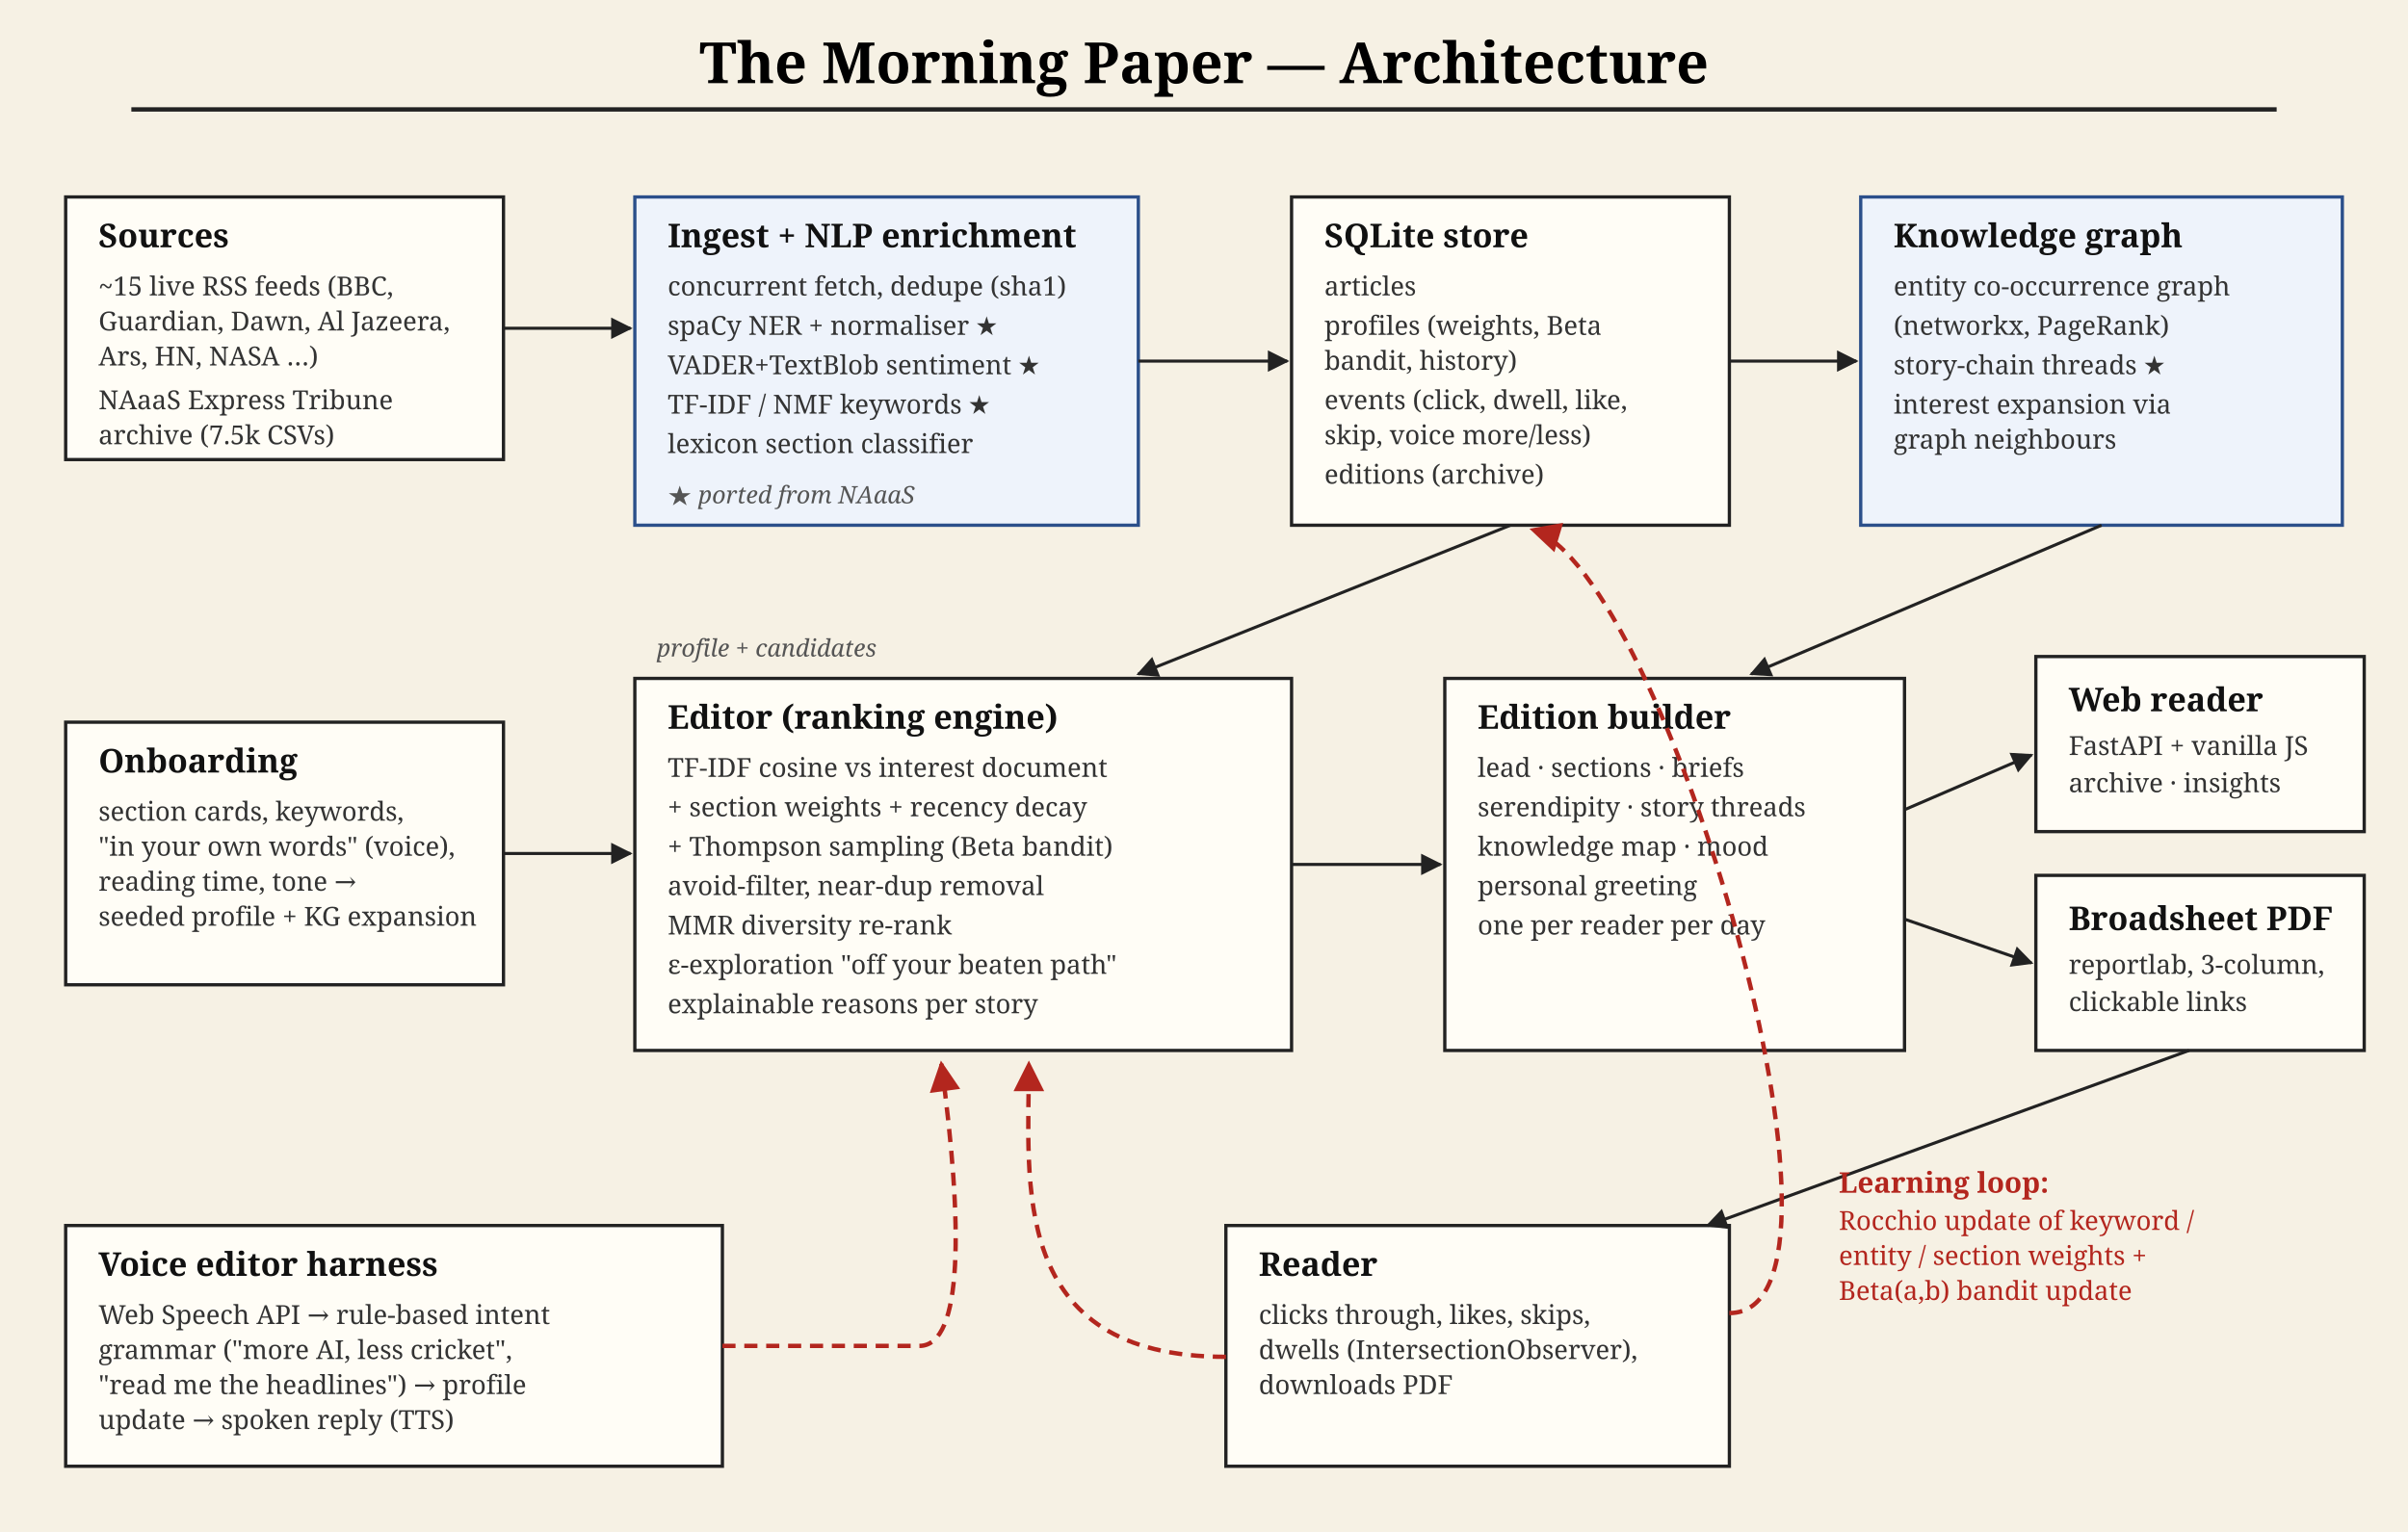
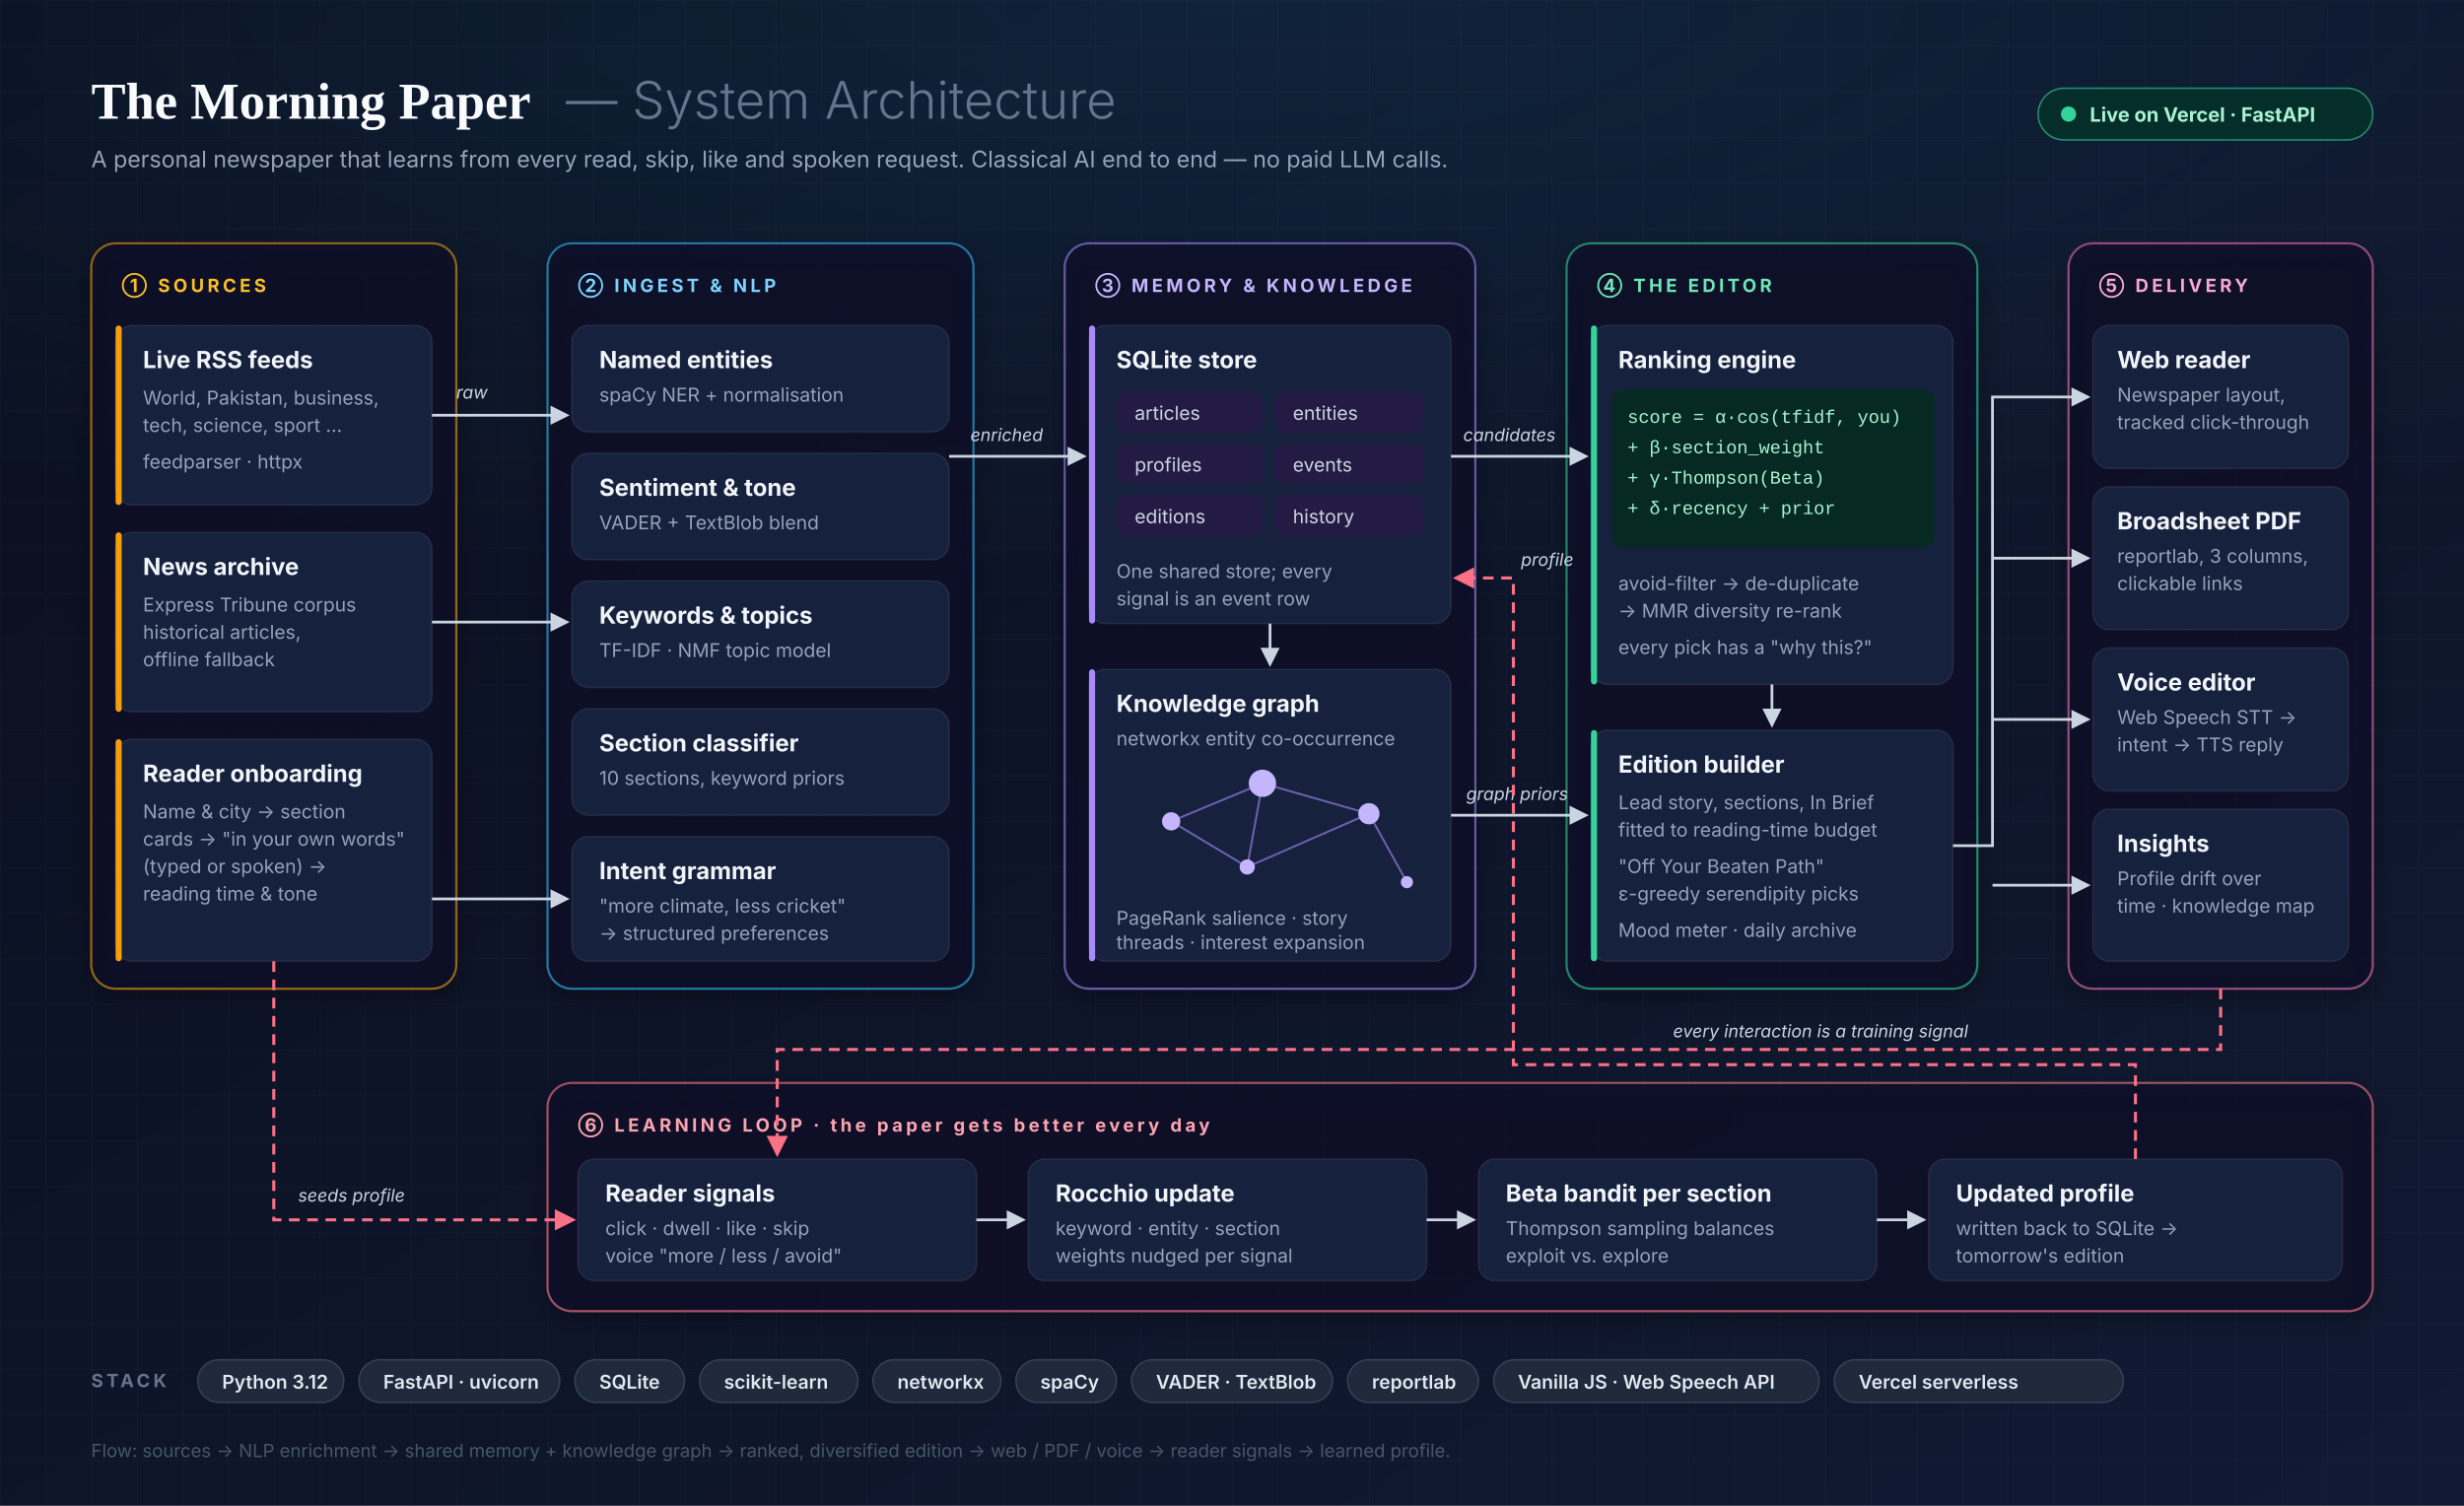
- <svg xmlns="http://www.w3.org/2000/svg" viewBox="0 0 1100 700" font-family="Georgia, serif">
+ <svg xmlns="http://www.w3.org/2000/svg" viewBox="0 0 1620 990" width="1620" height="990" font-family="Inter, 'Segoe UI', Helvetica, Arial, sans-serif">
  <defs>
-     <marker id="a" viewBox="0 0 10 10" refX="9" refY="5" markerWidth="7" markerHeight="7" orient="auto">
-       <path d="M0,0 L10,5 L0,10 z" fill="#222" />
+     <linearGradient id="bg" x1="0" y1="0" x2="1" y2="1">
+       <stop offset="0" stop-color="#0a0f1f" />
+       <stop offset="1" stop-color="#111a33" />
+     </linearGradient>
+     <radialGradient id="glow" cx="0.5" cy="0" r="0.8">
+       <stop offset="0" stop-color="#38bdf8" stop-opacity="0.10" />
+       <stop offset="1" stop-color="#38bdf8" stop-opacity="0" />
+     </radialGradient>
+     <pattern id="grid" width="30" height="30" patternUnits="userSpaceOnUse">
+       <path d="M30 0H0V30" fill="none" stroke="#ffffff" stroke-opacity="0.025" />
+     </pattern>
+     <filter id="sh" x="-10%" y="-10%" width="120%" height="130%">
+       <feDropShadow dx="0" dy="6" stdDeviation="8" flood-color="#000" flood-opacity="0.45" />
+     </filter>
+     <marker id="ar" viewBox="0 0 10 10" refX="8" refY="5" markerWidth="7" markerHeight="7" orient="auto-start-reverse">
+       <path d="M0,0 L10,5 L0,10 z" fill="#cbd5e1" />
    </marker>
-     <marker id="r" viewBox="0 0 10 10" refX="9" refY="5" markerWidth="7" markerHeight="7" orient="auto">
-       <path d="M0,0 L10,5 L0,10 z" fill="#b3261e" />
+     <marker id="arR" viewBox="0 0 10 10" refX="8" refY="5" markerWidth="7" markerHeight="7" orient="auto-start-reverse">
+       <path d="M0,0 L10,5 L0,10 z" fill="#fb7185" />
    </marker>
    <style>
-       .box{fill:#fffdf6;stroke:#222;stroke-width:1.5}
-       .naas{fill:#eef3fb;stroke:#2b4f8a;stroke-width:1.5}
-       .h{font-size:15px;font-weight:bold;fill:#111}
-       .t{font-size:12px;fill:#333}
-       .lab{font-size:11px;fill:#555;font-style:italic}
-       .e{stroke:#222;stroke-width:1.4;fill:none;marker-end:url(#a)}
-       .fb{stroke:#b3261e;stroke-width:2;fill:none;stroke-dasharray:6 4;marker-end:url(#r)}
+       .panel{fill:#0f172a;fill-opacity:.72;stroke-width:1.4}
+       .card{fill:#16213d;stroke:#ffffff;stroke-opacity:.08}
+       .lane{font-size:12px;font-weight:700;letter-spacing:2.2px}
+       .t{font-size:15.5px;font-weight:700;fill:#f1f5f9}
+       .b{font-size:12.5px;fill:#94a3b8}
+       .m{font-family:'JetBrains Mono',Consolas,'Courier New',monospace;font-size:12px;fill:#a7f3d0}
+       .flow{stroke:#cbd5e1;stroke-width:1.8;fill:none;marker-end:url(#ar)}
+       .loop{stroke:#fb7185;stroke-width:2;fill:none;stroke-dasharray:7 5;marker-end:url(#arR)}
+       .lbl{font-size:11.5px;fill:#cbd5e1;font-style:italic}
+       .pill{fill:#1e293b;stroke:#334155}
+       .pt{font-size:12.5px;fill:#e2e8f0;font-weight:600}
    </style>
  </defs>
-   <rect width="1100" height="700" fill="#f6f1e4" />
-   <text x="550" y="38" text-anchor="middle" font-size="26" font-weight="bold">The Morning Paper — Architecture</text>
-   <line x1="60" y1="50" x2="1040" y2="50" stroke="#222" stroke-width="2" />
-   <rect class="box" x="30" y="90" width="200" height="120" />
-   <text class="h" x="45" y="113">Sources</text>
-   <text class="t" x="45" y="135">~15 live RSS feeds (BBC,</text>
-   <text class="t" x="45" y="151">Guardian, Dawn, Al Jazeera,</text>
-   <text class="t" x="45" y="167">Ars, HN, NASA …)</text>
-   <text class="t" x="45" y="187">NAaaS Express Tribune</text>
-   <text class="t" x="45" y="203">archive (7.5k CSVs)</text>
-   <rect class="naas" x="290" y="90" width="230" height="150" />
-   <text class="h" x="305" y="113">Ingest + NLP enrichment</text>
-   <text class="t" x="305" y="135">concurrent fetch, dedupe (sha1)</text>
-   <text class="t" x="305" y="153">spaCy NER + normaliser ★</text>
-   <text class="t" x="305" y="171">VADER+TextBlob sentiment ★</text>
-   <text class="t" x="305" y="189">TF-IDF / NMF keywords ★</text>
-   <text class="t" x="305" y="207">lexicon section classifier</text>
-   <text class="lab" x="305" y="230">★ ported from NAaaS</text>
-   <rect class="box" x="590" y="90" width="200" height="150" />
-   <text class="h" x="605" y="113">SQLite store</text>
-   <text class="t" x="605" y="135">articles</text>
-   <text class="t" x="605" y="153">profiles (weights, Beta</text>
-   <text class="t" x="605" y="169">  bandit, history)</text>
-   <text class="t" x="605" y="187">events (click, dwell, like,</text>
-   <text class="t" x="605" y="203">  skip, voice more/less)</text>
-   <text class="t" x="605" y="221">editions (archive)</text>
-   <rect class="naas" x="850" y="90" width="220" height="150" />
-   <text class="h" x="865" y="113">Knowledge graph</text>
-   <text class="t" x="865" y="135">entity co-occurrence graph</text>
-   <text class="t" x="865" y="153">(networkx, PageRank)</text>
-   <text class="t" x="865" y="171">story-chain threads ★</text>
-   <text class="t" x="865" y="189">interest expansion via</text>
-   <text class="t" x="865" y="205">  graph neighbours</text>
-   <rect class="box" x="290" y="310" width="300" height="170" />
-   <text class="h" x="305" y="333">Editor (ranking engine)</text>
-   <text class="t" x="305" y="355">TF-IDF cosine vs interest document</text>
-   <text class="t" x="305" y="373">+ section weights + recency decay</text>
-   <text class="t" x="305" y="391">+ Thompson sampling (Beta bandit)</text>
-   <text class="t" x="305" y="409">avoid-filter, near-dup removal</text>
-   <text class="t" x="305" y="427">MMR diversity re-rank</text>
-   <text class="t" x="305" y="445">ε-exploration "off your beaten path"</text>
-   <text class="t" x="305" y="463">explainable reasons per story</text>
-   <rect class="box" x="660" y="310" width="210" height="170" />
-   <text class="h" x="675" y="333">Edition builder</text>
-   <text class="t" x="675" y="355">lead · sections · briefs</text>
-   <text class="t" x="675" y="373">serendipity · story threads</text>
-   <text class="t" x="675" y="391">knowledge map · mood</text>
-   <text class="t" x="675" y="409">personal greeting</text>
-   <text class="t" x="675" y="427">one per reader per day</text>
-   <rect class="box" x="930" y="300" width="150" height="80" />
-   <text class="h" x="945" y="325">Web reader</text>
-   <text class="t" x="945" y="345">FastAPI + vanilla JS</text>
-   <text class="t" x="945" y="362">archive · insights</text>
-   <rect class="box" x="930" y="400" width="150" height="80" />
-   <text class="h" x="945" y="425">Broadsheet PDF</text>
-   <text class="t" x="945" y="445">reportlab, 3-column,</text>
-   <text class="t" x="945" y="462">clickable links</text>
-   <rect class="box" x="560" y="560" width="230" height="110" />
-   <text class="h" x="575" y="583">Reader</text>
-   <text class="t" x="575" y="605">clicks through, likes, skips,</text>
-   <text class="t" x="575" y="621">dwells (IntersectionObserver),</text>
-   <text class="t" x="575" y="637">downloads PDF</text>
-   <rect class="box" x="30" y="560" width="300" height="110" />
-   <text class="h" x="45" y="583">Voice editor harness</text>
-   <text class="t" x="45" y="605">Web Speech API → rule-based intent</text>
-   <text class="t" x="45" y="621">grammar ("more AI, less cricket",</text>
-   <text class="t" x="45" y="637">"read me the headlines") → profile</text>
-   <text class="t" x="45" y="653">update → spoken reply (TTS)</text>
-   <rect class="box" x="30" y="330" width="200" height="120" />
-   <text class="h" x="45" y="353">Onboarding</text>
-   <text class="t" x="45" y="375">section cards, keywords,</text>
-   <text class="t" x="45" y="391">"in your own words" (voice),</text>
-   <text class="t" x="45" y="407">reading time, tone →</text>
-   <text class="t" x="45" y="423">seeded profile + KG expansion</text>
-   <path class="e" d="M230,150 L288,150" />
-   <path class="e" d="M520,165 L588,165" />
-   <path class="e" d="M790,165 L848,165" />
-   <path class="e" d="M690,240 L520,308" />
-   <path class="e" d="M960,240 L800,308" />
-   <path class="e" d="M590,395 L658,395" />
-   <path class="e" d="M870,370 L928,345" />
-   <path class="e" d="M870,420 L928,440" />
-   <path class="e" d="M1000,480 L780,560" />
-   <path class="e" d="M230,390 L288,390" />
-   <text class="lab" x="300" y="300">profile + candidates</text>
-   <path class="fb" d="M560,620 C460,620 470,540 470,486" />
-   <path class="fb" d="M330,615 L420,615 C440,615 440,560 430,486" />
-   <path class="fb" d="M790,600 C860,600 760,260 700,242" />
-   <text x="840" y="545" font-size="13" fill="#b3261e" font-weight="bold">Learning loop:</text>
-   <text x="840" y="562" font-size="12" fill="#b3261e">Rocchio update of keyword /</text>
-   <text x="840" y="578" font-size="12" fill="#b3261e">entity / section weights +</text>
-   <text x="840" y="594" font-size="12" fill="#b3261e">Beta(a,b) bandit update</text>
+   <rect width="1620" height="990" fill="url(#bg)" />
+   <rect width="1620" height="990" fill="url(#grid)" />
+   <rect width="1620" height="500" fill="url(#glow)" />
+   <text x="60" y="78" font-size="34" font-weight="800" fill="#f8fafc" font-family="Georgia, 'Times New Roman', serif">The Morning Paper</text>
+   <text x="372" y="78" font-size="34" font-weight="300" fill="#64748b">— System Architecture</text>
+   <text x="60" y="110" font-size="15" fill="#94a3b8">A personal newspaper that learns from every read, skip, like and spoken request. Classical AI end to end — no paid LLM calls.</text>
+   <g transform="translate(1340,58)">
+     <rect width="220" height="34" rx="17" fill="#052e2b" stroke="#34d399" stroke-opacity=".6" />
+     <circle cx="20" cy="17" r="5" fill="#34d399" />
+     <text x="34" y="22" font-size="13" font-weight="700" fill="#a7f3d0">Live on Vercel · FastAPI</text>
+   </g>
+   <rect class="panel" x="60" y="160" width="240" height="490" rx="16" stroke="#f59e0b" stroke-opacity=".55" filter="url(#sh)" />
+   <text class="lane" x="80" y="192" fill="#fbbf24">① SOURCES</text>
+   <rect class="card" x="76" y="214" width="208" height="118" rx="11" />
+   <rect x="76" y="214" width="4" height="118" rx="2" fill="#f59e0b" />
+   <text class="t" x="94" y="242">Live RSS feeds</text>
+   <text class="b" x="94" y="266">World, Pakistan, business,</text>
+   <text class="b" x="94" y="284">tech, science, sport …</text>
+   <text class="b" x="94" y="308">feedparser · httpx</text>
+   <rect class="card" x="76" y="350" width="208" height="118" rx="11" />
+   <rect x="76" y="350" width="4" height="118" rx="2" fill="#f59e0b" />
+   <text class="t" x="94" y="378">News archive</text>
+   <text class="b" x="94" y="402">Express Tribune corpus</text>
+   <text class="b" x="94" y="420">historical articles,</text>
+   <text class="b" x="94" y="438">offline fallback</text>
+   <rect class="card" x="76" y="486" width="208" height="146" rx="11" />
+   <rect x="76" y="486" width="4" height="146" rx="2" fill="#f59e0b" />
+   <text class="t" x="94" y="514">Reader onboarding</text>
+   <text class="b" x="94" y="538">Name &amp; city → section</text>
+   <text class="b" x="94" y="556">cards → "in your own words"</text>
+   <text class="b" x="94" y="574">(typed or spoken) →</text>
+   <text class="b" x="94" y="592">reading time &amp; tone</text>
+   <rect class="panel" x="360" y="160" width="280" height="490" rx="16" stroke="#38bdf8" stroke-opacity=".55" filter="url(#sh)" />
+   <text class="lane" x="380" y="192" fill="#7dd3fc">② INGEST &amp; NLP</text>
+   <g>
+     <rect class="card" x="376" y="214" width="248" height="70" rx="11" />
+     <text class="t" x="394" y="242">Named entities</text>
+     <text class="b" x="394" y="264">spaCy NER + normalisation</text>
+     <rect class="card" x="376" y="298" width="248" height="70" rx="11" />
+     <text class="t" x="394" y="326">Sentiment &amp; tone</text>
+     <text class="b" x="394" y="348">VADER + TextBlob blend</text>
+     <rect class="card" x="376" y="382" width="248" height="70" rx="11" />
+     <text class="t" x="394" y="410">Keywords &amp; topics</text>
+     <text class="b" x="394" y="432">TF-IDF · NMF topic model</text>
+     <rect class="card" x="376" y="466" width="248" height="70" rx="11" />
+     <text class="t" x="394" y="494">Section classifier</text>
+     <text class="b" x="394" y="516">10 sections, keyword priors</text>
+     <rect class="card" x="376" y="550" width="248" height="82" rx="11" />
+     <text class="t" x="394" y="578">Intent grammar</text>
+     <text class="b" x="394" y="600">"more climate, less cricket"</text>
+     <text class="b" x="394" y="618">→ structured preferences</text>
+   </g>
+   <rect class="panel" x="700" y="160" width="270" height="490" rx="16" stroke="#a78bfa" stroke-opacity=".55" filter="url(#sh)" />
+   <text class="lane" x="720" y="192" fill="#c4b5fd">③ MEMORY &amp; KNOWLEDGE</text>
+   <rect class="card" x="716" y="214" width="238" height="196" rx="11" />
+   <rect x="716" y="214" width="4" height="196" rx="2" fill="#a78bfa" />
+   <text class="t" x="734" y="242">SQLite store</text>
+   <g font-size="12.5" fill="#cbd5e1">
+     <rect x="734" y="258" width="96" height="26" rx="6" fill="#241b45" />
+     <text x="746" y="276">articles</text>
+     <rect x="838" y="258" width="98" height="26" rx="6" fill="#241b45" />
+     <text x="850" y="276">entities</text>
+     <rect x="734" y="292" width="96" height="26" rx="6" fill="#241b45" />
+     <text x="746" y="310">profiles</text>
+     <rect x="838" y="292" width="98" height="26" rx="6" fill="#241b45" />
+     <text x="850" y="310">events</text>
+     <rect x="734" y="326" width="96" height="26" rx="6" fill="#241b45" />
+     <text x="746" y="344">editions</text>
+     <rect x="838" y="326" width="98" height="26" rx="6" fill="#241b45" />
+     <text x="850" y="344">history</text>
+   </g>
+   <text class="b" x="734" y="380">One shared store; every</text>
+   <text class="b" x="734" y="398">signal is an event row</text>
+   <rect class="card" x="716" y="440" width="238" height="192" rx="11" />
+   <rect x="716" y="440" width="4" height="192" rx="2" fill="#a78bfa" />
+   <text class="t" x="734" y="468">Knowledge graph</text>
+   <text class="b" x="734" y="490">networkx entity co-occurrence</text>
+   <g stroke="#a78bfa" stroke-opacity=".6" stroke-width="1.3">
+     <line x1="770" y1="540" x2="830" y2="515" />
+     <line x1="830" y1="515" x2="900" y2="535" />
+     <line x1="770" y1="540" x2="820" y2="570" />
+     <line x1="820" y1="570" x2="900" y2="535" />
+     <line x1="830" y1="515" x2="820" y2="570" />
+     <line x1="900" y1="535" x2="925" y2="580" />
+   </g>
+   <g fill="#c4b5fd">
+     <circle cx="770" cy="540" r="6" />
+     <circle cx="830" cy="515" r="9" />
+     <circle cx="900" cy="535" r="7" />
+     <circle cx="820" cy="570" r="5" />
+     <circle cx="925" cy="580" r="4" />
+   </g>
+   <text class="b" x="734" y="608">PageRank salience · story</text>
+   <text class="b" x="734" y="624">threads · interest expansion</text>
+   <rect class="panel" x="1030" y="160" width="270" height="490" rx="16" stroke="#34d399" stroke-opacity=".55" filter="url(#sh)" />
+   <text class="lane" x="1050" y="192" fill="#6ee7b7">④ THE EDITOR</text>
+   <rect class="card" x="1046" y="214" width="238" height="236" rx="11" />
+   <rect x="1046" y="214" width="4" height="236" rx="2" fill="#34d399" />
+   <text class="t" x="1064" y="242">Ranking engine</text>
+   <rect x="1060" y="256" width="212" height="104" rx="8" fill="#062a22" />
+   <text class="m" x="1070" y="278">score = α·cos(tfidf, you)</text>
+   <text class="m" x="1070" y="298">      + β·section_weight</text>
+   <text class="m" x="1070" y="318">      + γ·Thompson(Beta)</text>
+   <text class="m" x="1070" y="338">      + δ·recency + prior</text>
+   <text class="b" x="1064" y="388">avoid-filter → de-duplicate</text>
+   <text class="b" x="1064" y="406">→ MMR diversity re-rank</text>
+   <text class="b" x="1064" y="430">every pick has a "why this?"</text>
+   <rect class="card" x="1046" y="480" width="238" height="152" rx="11" />
+   <rect x="1046" y="480" width="4" height="152" rx="2" fill="#34d399" />
+   <text class="t" x="1064" y="508">Edition builder</text>
+   <text class="b" x="1064" y="532">Lead story, sections, In Brief</text>
+   <text class="b" x="1064" y="550">fitted to reading-time budget</text>
+   <text class="b" x="1064" y="574">"Off Your Beaten Path"</text>
+   <text class="b" x="1064" y="592">ε-greedy serendipity picks</text>
+   <text class="b" x="1064" y="616">Mood meter · daily archive</text>
+   <rect class="panel" x="1360" y="160" width="200" height="490" rx="16" stroke="#f472b6" stroke-opacity=".55" filter="url(#sh)" />
+   <text class="lane" x="1380" y="192" fill="#f9a8d4">⑤ DELIVERY</text>
+   <rect class="card" x="1376" y="214" width="168" height="94" rx="11" />
+   <text class="t" x="1392" y="242">Web reader</text>
+   <text class="b" x="1392" y="264">Newspaper layout,</text>
+   <text class="b" x="1392" y="282">tracked click-through</text>
+   <rect class="card" x="1376" y="320" width="168" height="94" rx="11" />
+   <text class="t" x="1392" y="348">Broadsheet PDF</text>
+   <text class="b" x="1392" y="370">reportlab, 3 columns,</text>
+   <text class="b" x="1392" y="388">clickable links</text>
+   <rect class="card" x="1376" y="426" width="168" height="94" rx="11" />
+   <text class="t" x="1392" y="454">Voice editor</text>
+   <text class="b" x="1392" y="476">Web Speech STT →</text>
+   <text class="b" x="1392" y="494">intent → TTS reply</text>
+   <rect class="card" x="1376" y="532" width="168" height="100" rx="11" />
+   <text class="t" x="1392" y="560">Insights</text>
+   <text class="b" x="1392" y="582">Profile drift over</text>
+   <text class="b" x="1392" y="600">time · knowledge map</text>
+   <path class="flow" d="M284 273 H372" />
+   <path class="flow" d="M284 409 H372" />
+   <text class="lbl" x="300" y="262">raw</text>
+   <path class="flow" d="M624 300 H712" />
+   <text class="lbl" x="638" y="290">enriched</text>
+   <path class="flow" d="M835 410 V436" />
+   <path class="flow" d="M954 300 H1042" />
+   <text class="lbl" x="962" y="290">candidates</text>
+   <path class="flow" d="M954 536 H1042" />
+   <text class="lbl" x="964" y="526">graph priors</text>
+   <path class="flow" d="M1165 450 V476" />
+   <path class="flow" d="M1284 556 H1310 V261 H1372" />
+   <path class="flow" d="M1310 367 H1372" />
+   <path class="flow" d="M1310 473 H1372" />
+   <path class="flow" d="M1310 582 H1372" />
+   <path class="flow" d="M284 591 H372" />
+   <rect class="panel" x="360" y="712" width="1200" height="150" rx="16" stroke="#fb7185" stroke-opacity=".6" filter="url(#sh)" />
+   <text class="lane" x="380" y="744" fill="#fda4af">⑥ LEARNING LOOP  ·  the paper gets better every day</text>
+   <g>
+     <rect class="card" x="380" y="762" width="262" height="80" rx="11" />
+     <text class="t" x="398" y="790">Reader signals</text>
+     <text class="b" x="398" y="812">click · dwell · like · skip</text>
+     <text class="b" x="398" y="830">voice "more / less / avoid"</text>
+     <rect class="card" x="676" y="762" width="262" height="80" rx="11" />
+     <text class="t" x="694" y="790">Rocchio update</text>
+     <text class="b" x="694" y="812">keyword · entity · section</text>
+     <text class="b" x="694" y="830">weights nudged per signal</text>
+     <rect class="card" x="972" y="762" width="262" height="80" rx="11" />
+     <text class="t" x="990" y="790">Beta bandit per section</text>
+     <text class="b" x="990" y="812">Thompson sampling balances</text>
+     <text class="b" x="990" y="830">exploit vs. explore</text>
+     <rect class="card" x="1268" y="762" width="272" height="80" rx="11" />
+     <text class="t" x="1286" y="790">Updated profile</text>
+     <text class="b" x="1286" y="812">written back to SQLite →</text>
+     <text class="b" x="1286" y="830">tomorrow's edition</text>
+   </g>
+   <path class="flow" d="M642 802 H672" />
+   <path class="flow" d="M938 802 H968" />
+   <path class="flow" d="M1234 802 H1264" />
+   <path class="loop" d="M1460 650 V690 H511 V758" />
+   <text class="lbl" x="1100" y="682" fill="#fda4af">every interaction is a training signal</text>
+   <path class="loop" d="M1404 762 V700 H995 V380 H958" />
+   <text class="lbl" x="1000" y="372" fill="#fda4af">profile</text>
+   <path class="loop" d="M180 632 V802 H376" />
+   <text class="lbl" x="196" y="790" fill="#fda4af">seeds profile</text>
+   <text class="lane" x="60" y="912" fill="#64748b">STACK</text>
+   <g>
+     <rect class="pill" x="130" y="894" width="96" height="28" rx="14" />
+     <text class="pt" x="146" y="913">Python 3.12</text>
+     <rect class="pill" x="236" y="894" width="132" height="28" rx="14" />
+     <text class="pt" x="252" y="913">FastAPI · uvicorn</text>
+     <rect class="pill" x="378" y="894" width="72" height="28" rx="14" />
+     <text class="pt" x="394" y="913">SQLite</text>
+     <rect class="pill" x="460" y="894" width="104" height="28" rx="14" />
+     <text class="pt" x="476" y="913">scikit-learn</text>
+     <rect class="pill" x="574" y="894" width="84" height="28" rx="14" />
+     <text class="pt" x="590" y="913">networkx</text>
+     <rect class="pill" x="668" y="894" width="66" height="28" rx="14" />
+     <text class="pt" x="684" y="913">spaCy</text>
+     <rect class="pill" x="744" y="894" width="132" height="28" rx="14" />
+     <text class="pt" x="760" y="913">VADER · TextBlob</text>
+     <rect class="pill" x="886" y="894" width="86" height="28" rx="14" />
+     <text class="pt" x="902" y="913">reportlab</text>
+     <rect class="pill" x="982" y="894" width="214" height="28" rx="14" />
+     <text class="pt" x="998" y="913">Vanilla JS · Web Speech API</text>
+     <rect class="pill" x="1206" y="894" width="190" height="28" rx="14" fill="#052e2b" stroke="#34d399" />
+     <text class="pt" x="1222" y="913" fill="#a7f3d0">Vercel serverless</text>
+   </g>
+   <text x="60" y="958" font-size="12" fill="#475569">Flow: sources → NLP enrichment → shared memory + knowledge graph → ranked, diversified edition → web / PDF / voice → reader signals → learned profile.</text>
</svg>
